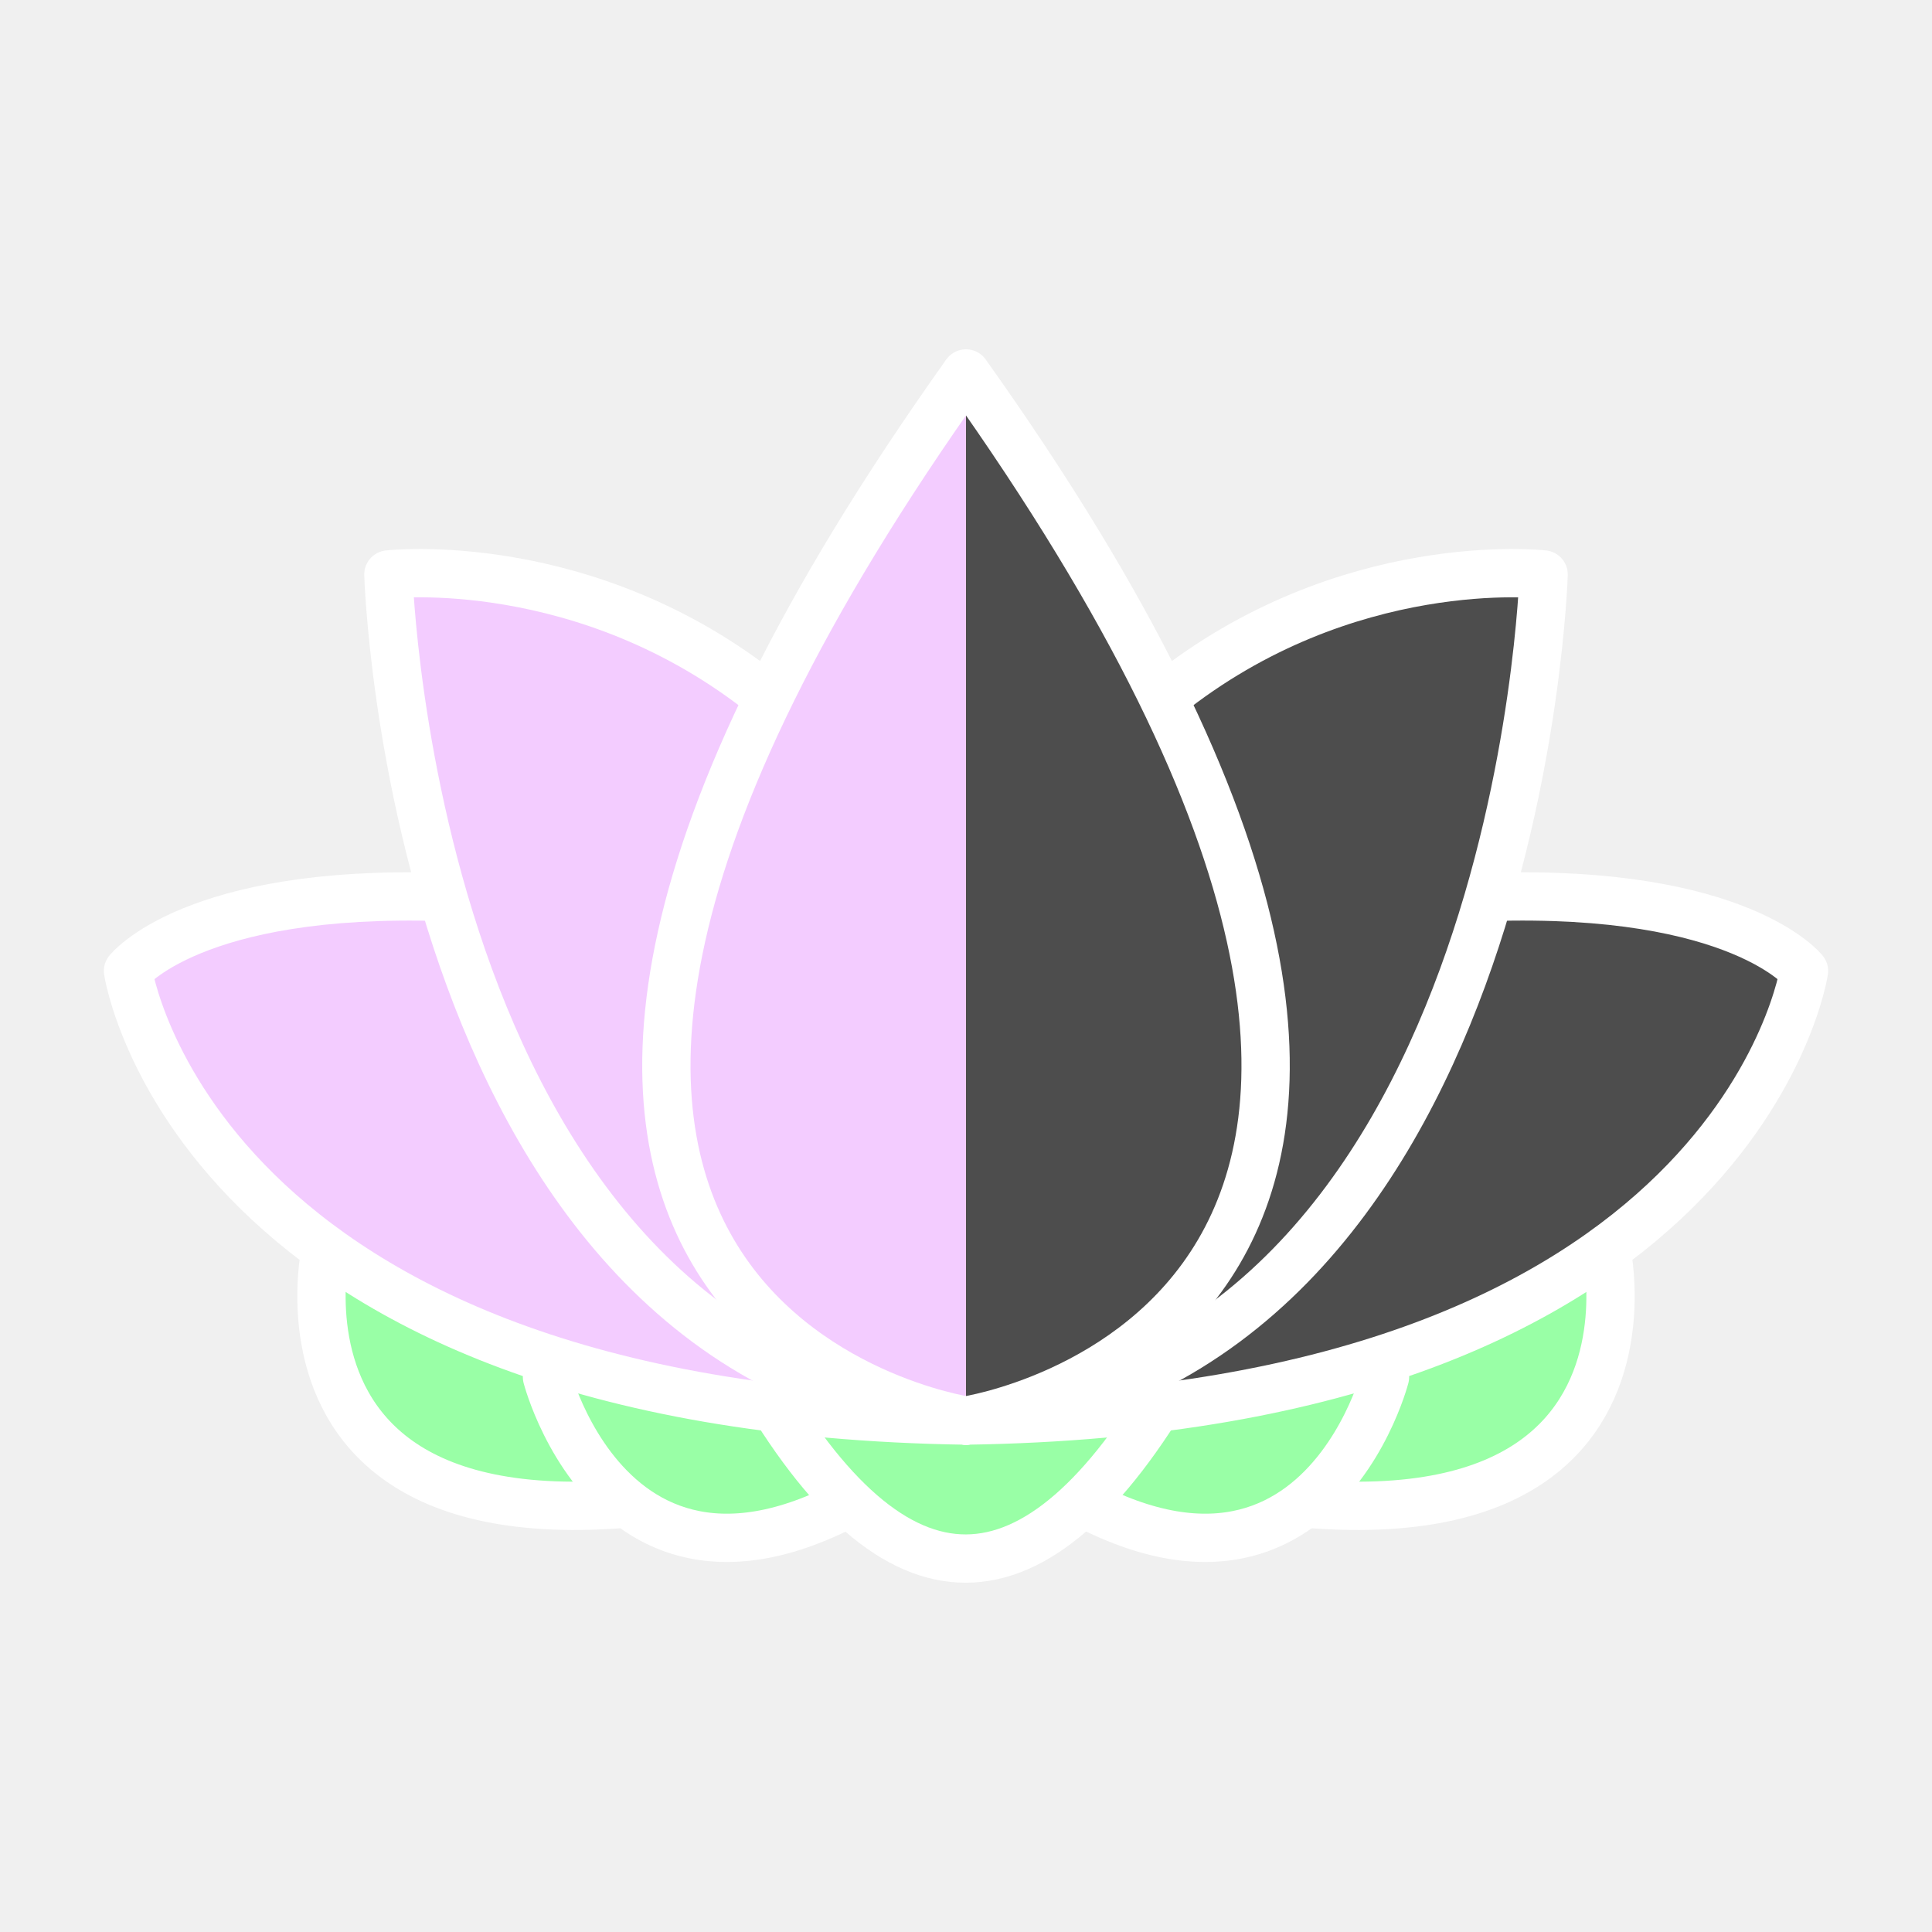
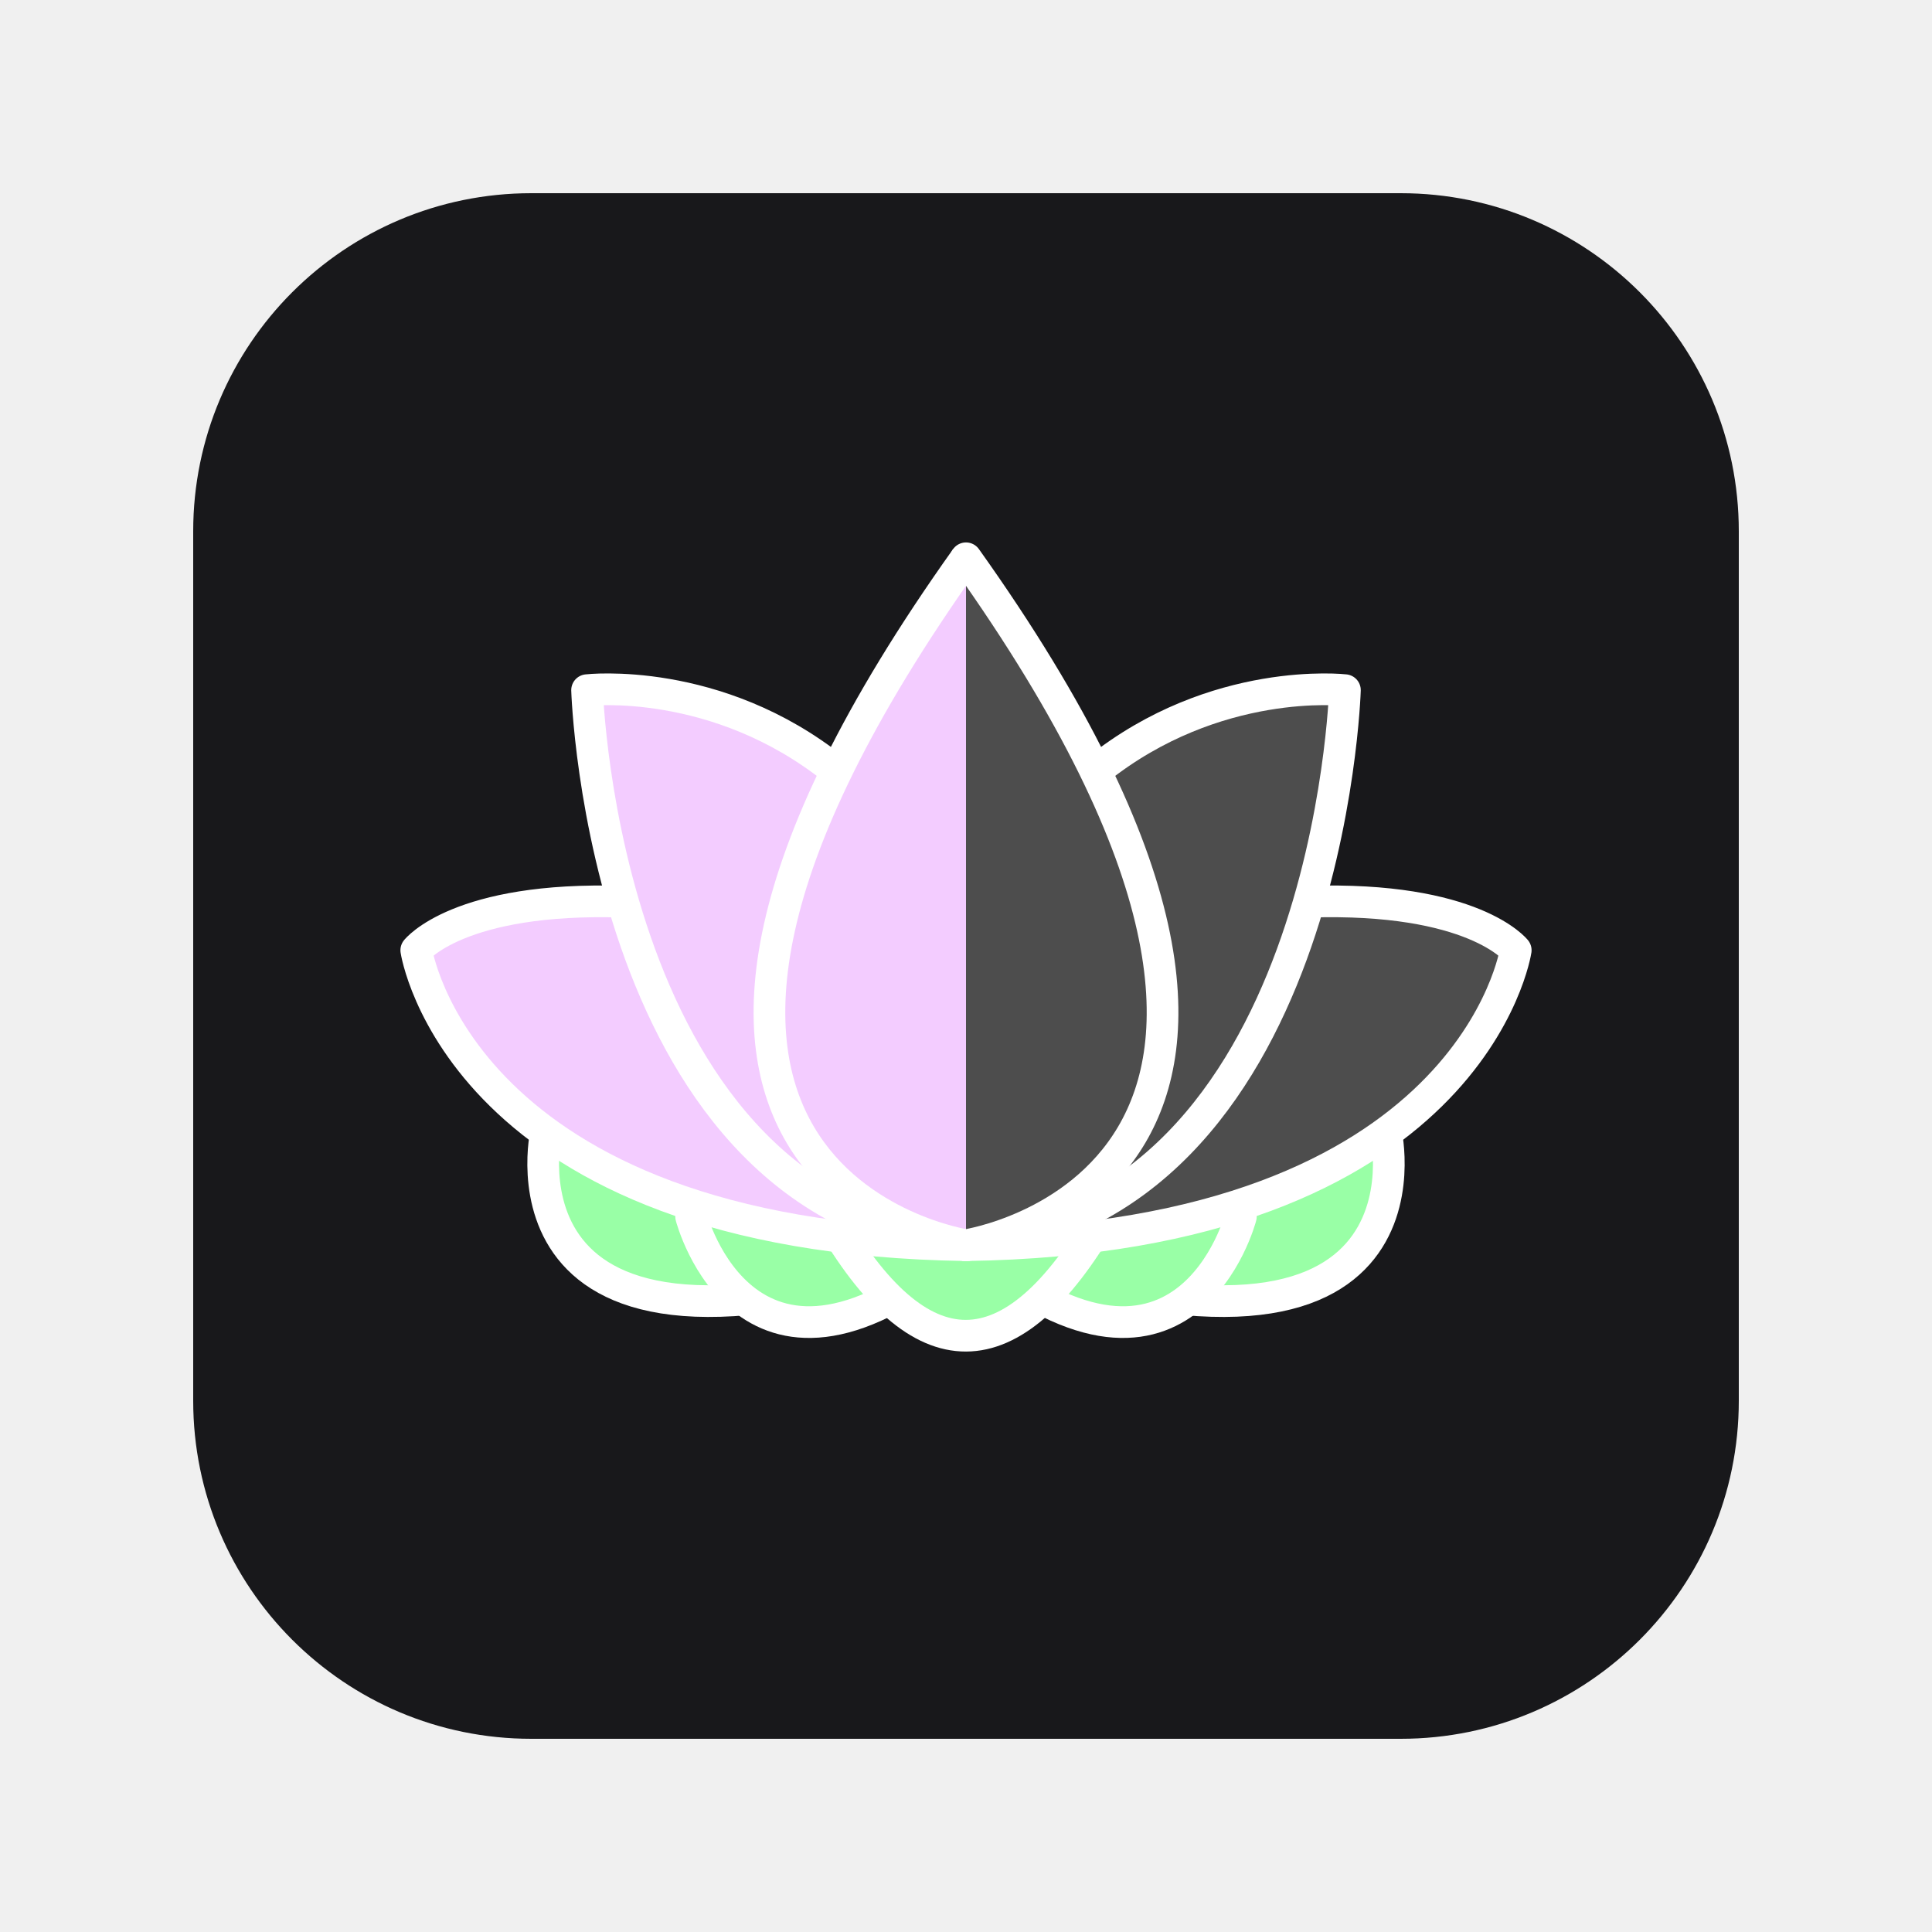
- <svg xmlns="http://www.w3.org/2000/svg" width="100%" height="100%" viewBox="0 0 40 40" version="1.1" xml:space="preserve" style="fill-rule:evenodd;clip-rule:evenodd;stroke-linecap:round;stroke-linejoin:round;stroke-miterlimit:1.5;">
-   <path d="M6.748,25.841c0,0 -2.058,9.058 13.252,3.57" style="fill:#99ffa6;stroke:#fff;stroke-width:1px;" />
-   <path d="M33.252,25.841c0,0 2.058,9.058 -13.252,3.57" style="fill:#99ffa6;stroke:#fff;stroke-width:1px;" />
-   <path d="M11.325,28.509c0,0 1.77,6.85 8.675,0.902" style="fill:#99ffa6;stroke:#fff;stroke-width:1px;" />
-   <path d="M28.675,28.509c0,0 -1.77,6.85 -8.675,0.902" style="fill:#99ffa6;stroke:#fff;stroke-width:1px;" />
-   <path d="M15.663,28.509c2.891,5.032 5.783,4.993 8.674,0" style="fill:#99ffa6;stroke:#fff;stroke-width:1px;" />
-   <path d="M9.177,18.571c-5.195,-0.166 -6.527,1.532 -6.527,1.532c0,0 1.357,9.074 17.35,9.308" style="fill:#f3ccff;stroke:#fff;stroke-width:1px;" />
-   <path d="M15.859,14.408c-3.733,-2.987 -7.818,-2.514 -7.818,-2.514c0,0 0.488,16.414 11.959,17.517" style="fill:#f3ccff;stroke:#fff;stroke-width:1px;" />
-   <path d="M20,29.411c0,0 -13.958,-2.083 0,-21.679" style="fill:#f3ccff;stroke:#fff;stroke-width:1px;stroke-linecap:butt;" />
-   <path d="M30.823,18.571c5.195,-0.166 6.527,1.532 6.527,1.532c0,0 -1.357,9.074 -17.35,9.308" style="fill:#4d4d4d;stroke:#fff;stroke-width:1px;" />
-   <path d="M24.141,14.408c3.733,-2.987 7.818,-2.514 7.818,-2.514c0,0 -0.488,16.414 -11.959,17.517" style="fill:#4d4d4d;stroke:#fff;stroke-width:1px;" />
-   <path d="M20,29.411c0,0 13.958,-2.083 0,-21.679" style="fill:#4d4d4d;stroke:#fff;stroke-width:1px;" />
+ <svg xmlns="http://www.w3.org/2000/svg" viewBox="0 0 40 40" width="40" height="40">
+   <rect x="4" y="4" width="32" height="32" rx="7" fill="#18181B" />
+   <g transform="translate(20 20) scale(0.656) translate(-20 -20.6)" stroke="#FFFFFF" stroke-width="1" stroke-linecap="round" stroke-linejoin="round">
+     <g fill="#99FFA6">
+       <path d="M6.748,25.841c0,0 -2.058,9.058 13.252,3.57" />
+       <path d="M33.252,25.841c0,0 2.058,9.058 -13.252,3.57" />
+       <path d="M11.325,28.509c0,0 1.77,6.85 8.675,0.902" />
+       <path d="M28.675,28.509c0,0 -1.77,6.85 -8.675,0.902" />
+       <path d="M15.663,28.509c2.891,5.032 5.783,4.993 8.674,0" />
+     </g>
+     <g fill="#F3CCFF">
+       <path d="M9.177,18.571c-5.195,-0.166 -6.527,1.532 -6.527,1.532c0,0 1.357,9.074 17.35,9.308" />
+       <path d="M15.859,14.408c-3.733,-2.987 -7.818,-2.514 -7.818,-2.514c0,0 0.488,16.414 11.959,17.517" />
+       <path d="M20,29.411c0,0 -13.958,-2.083 0,-21.679" stroke-linecap="butt" />
+     </g>
+     <g fill="#4D4D4D">
+       <path d="M30.823,18.571c5.195,-0.166 6.527,1.532 6.527,1.532c0,0 -1.357,9.074 -17.35,9.308" />
+       <path d="M24.141,14.408c3.733,-2.987 7.818,-2.514 7.818,-2.514c0,0 -0.488,16.414 -11.959,17.517" />
+       <path d="M20,29.411c0,0 13.958,-2.083 0,-21.679" />
+     </g>
+   </g>
</svg>
